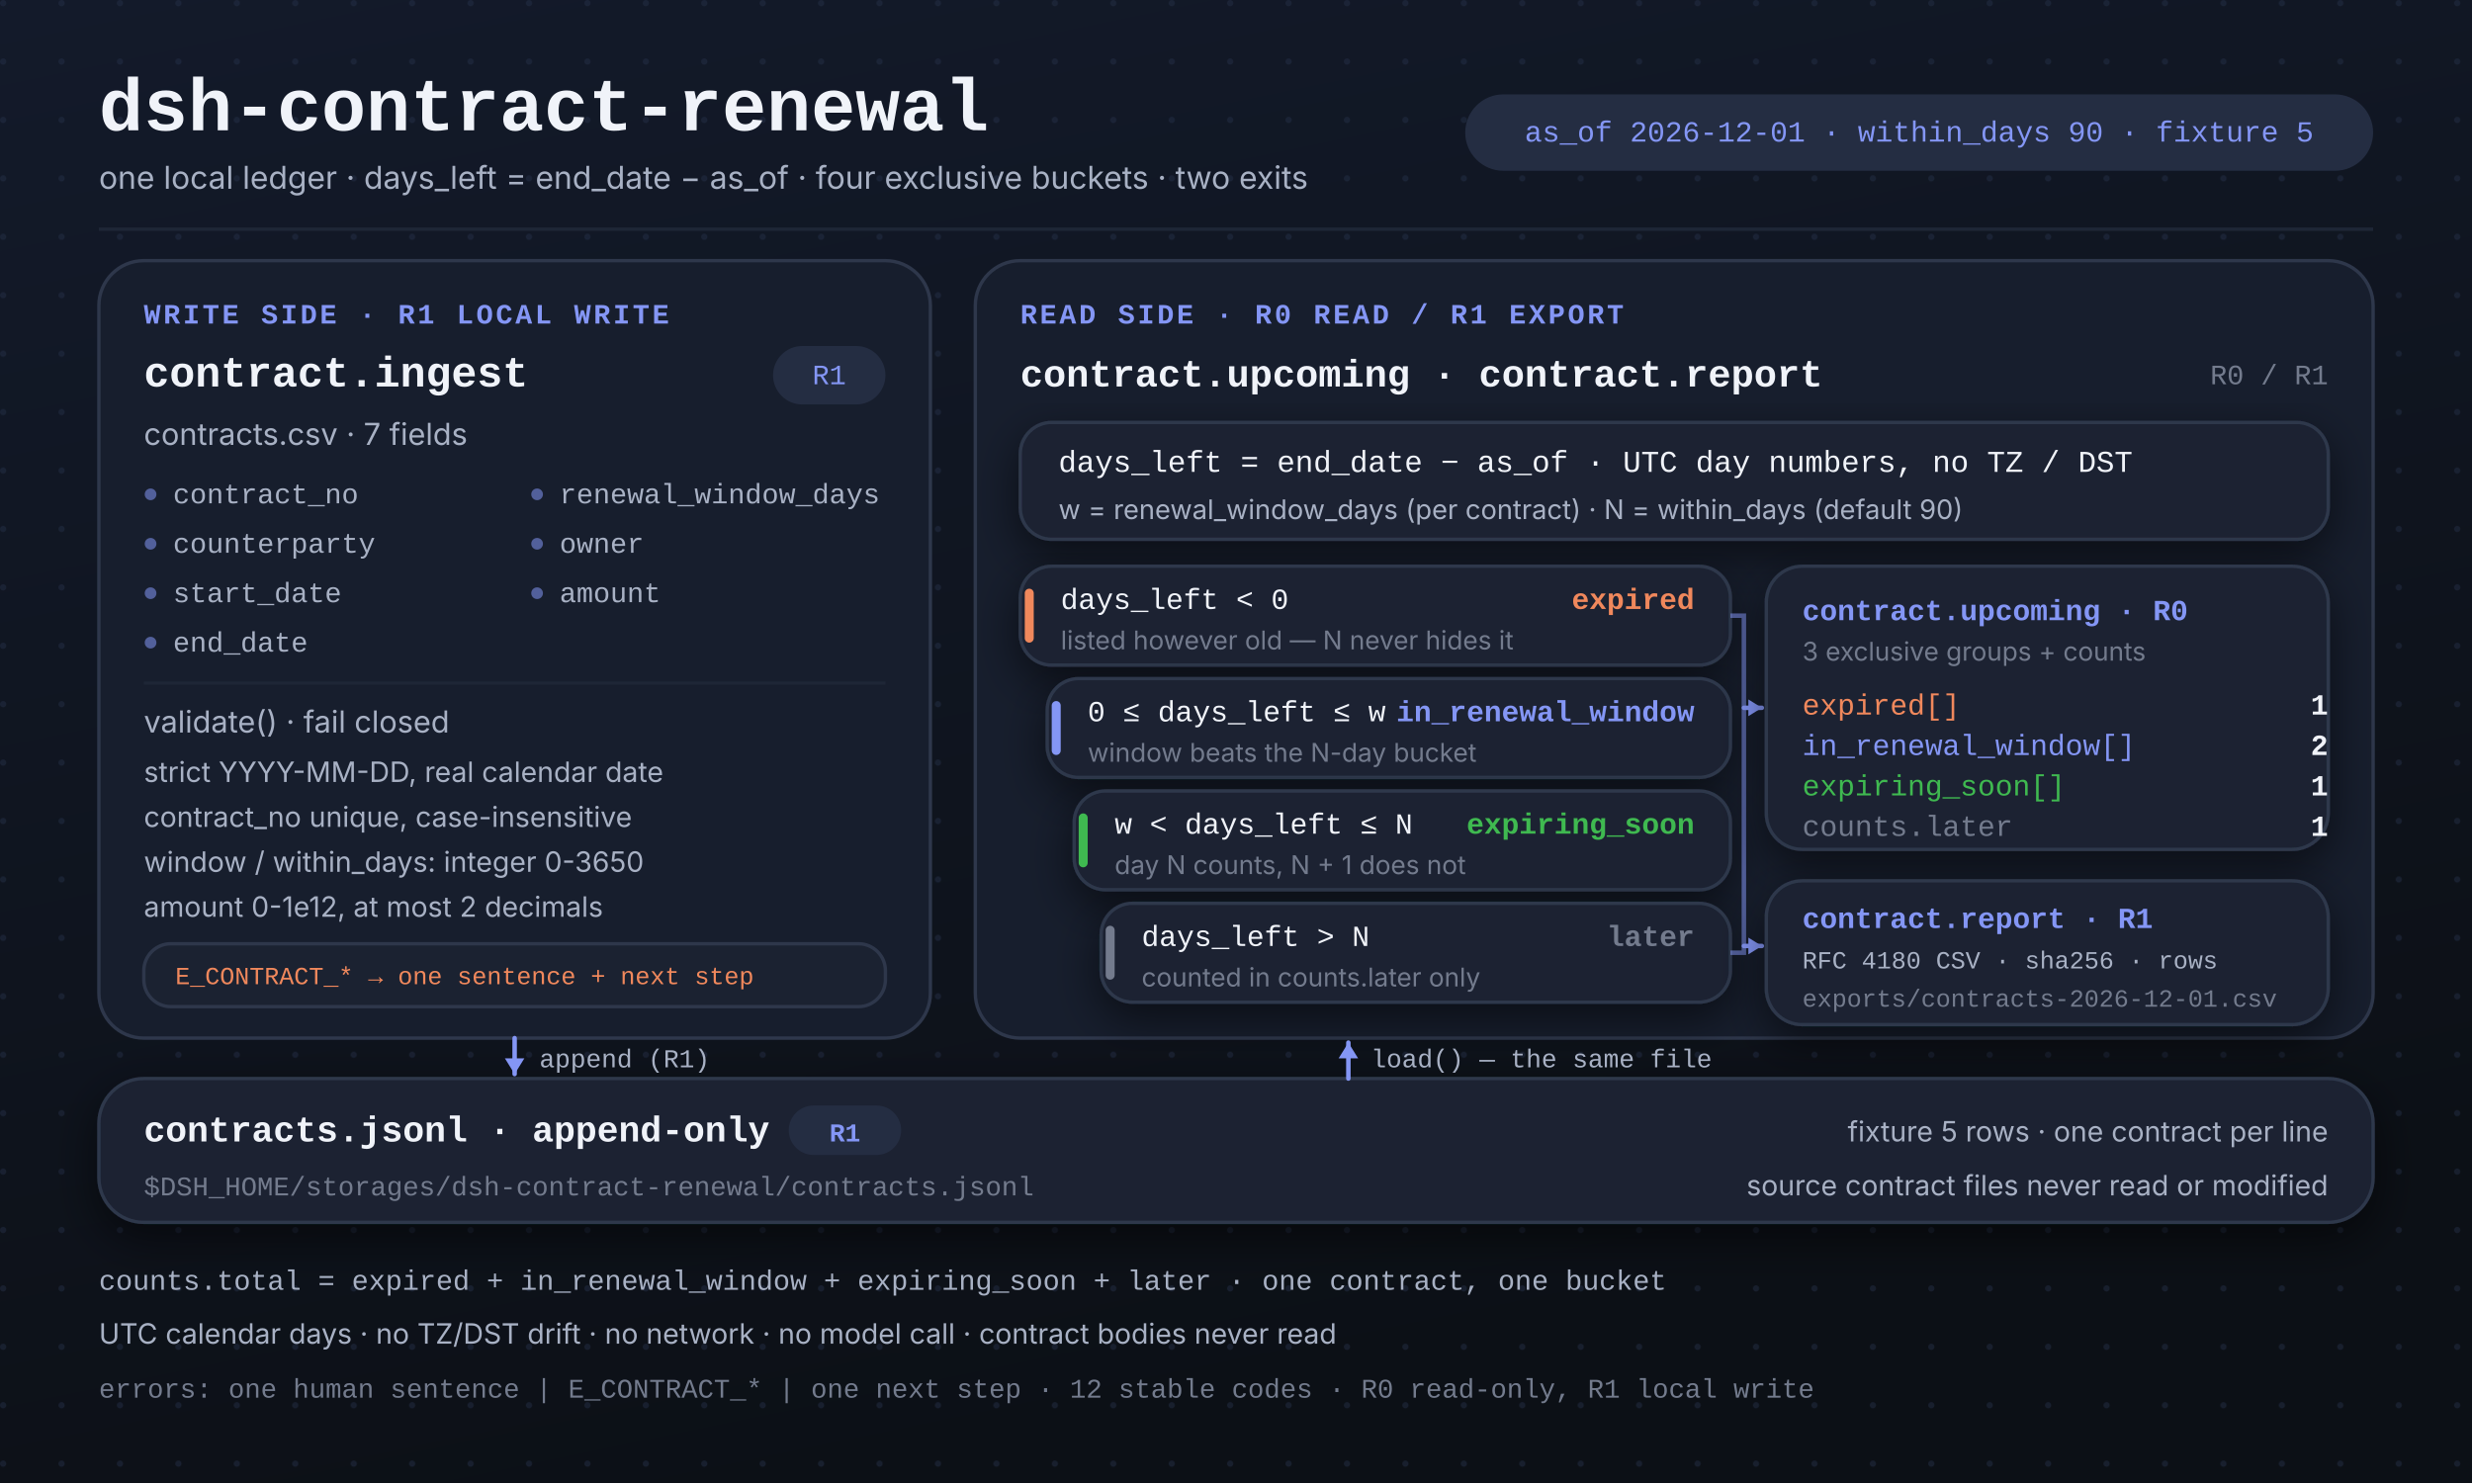
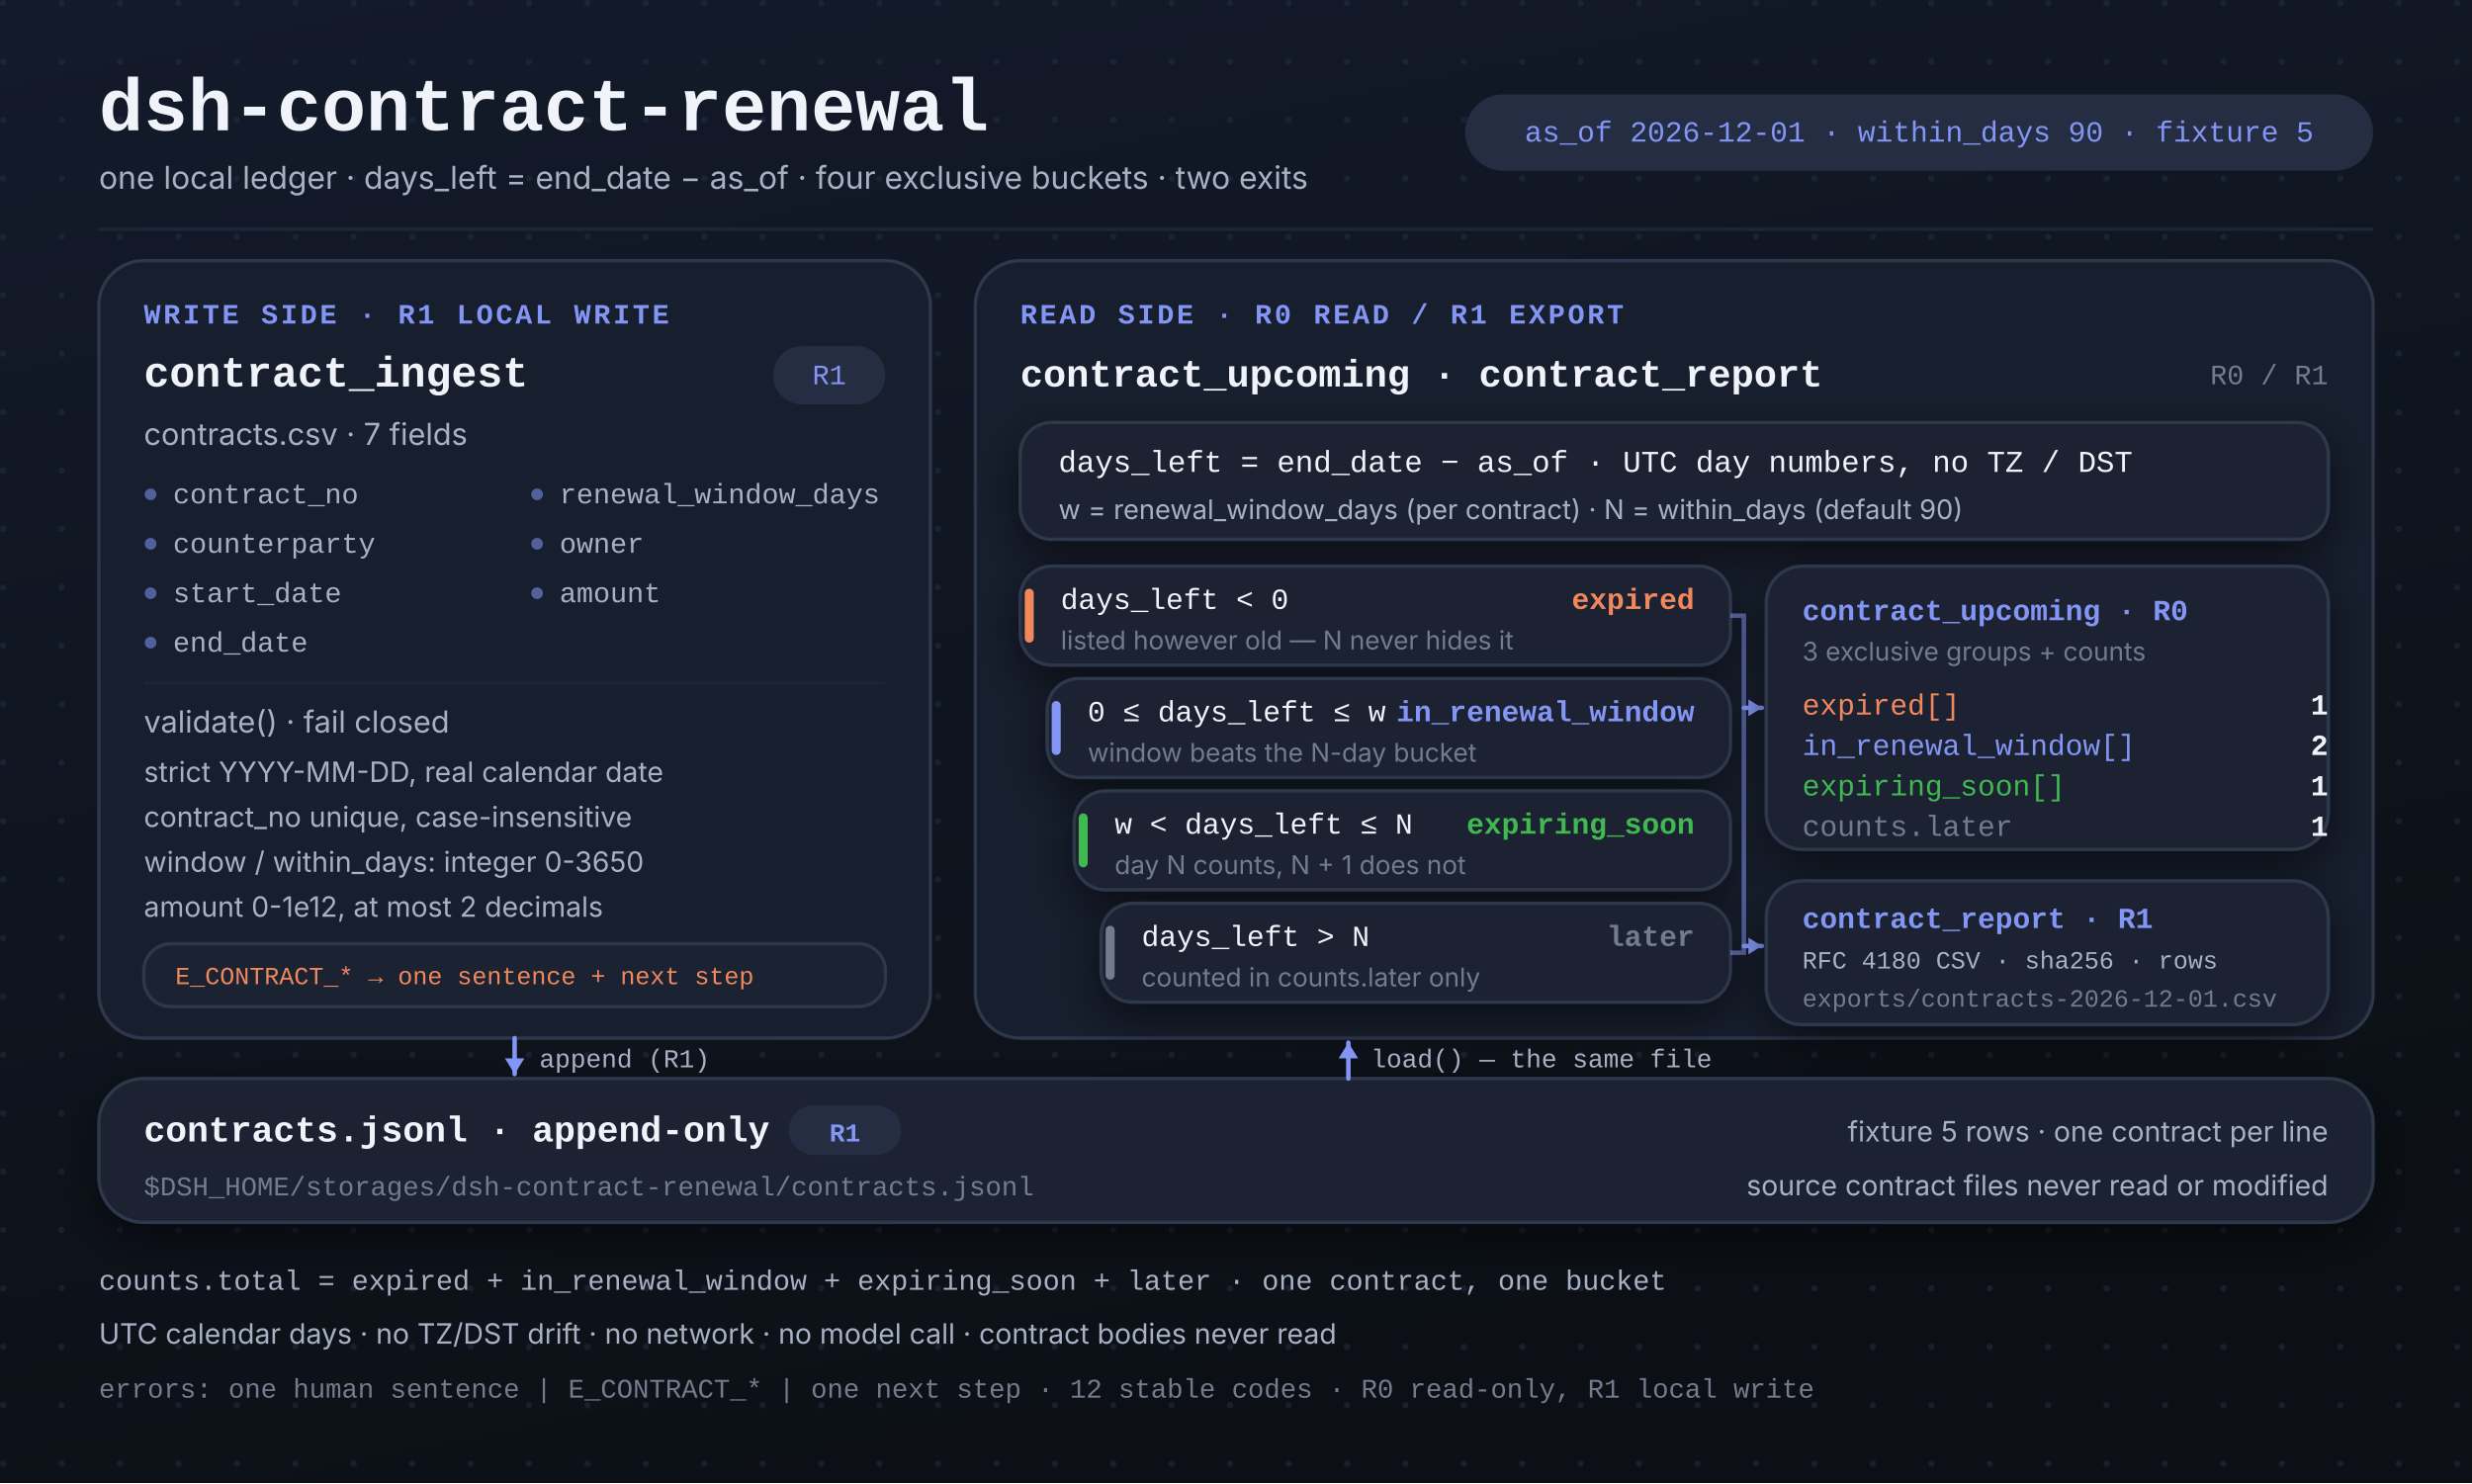
<svg xmlns="http://www.w3.org/2000/svg" width="1100" height="660" viewBox="0 0 1100 660" role="img" aria-labelledby="flowTitle flowDesc">
  <defs>
    <linearGradient id="bg" x1="0" y1="0" x2="0.35" y2="1">
      <stop offset="0" stop-color="#131a2a" />
      <stop offset="1" stop-color="#0c1016" />
    </linearGradient>
    <filter id="soft" x="-30%" y="-30%" width="160%" height="180%">
      <feDropShadow dx="0" dy="7" stdDeviation="10" flood-color="#000000" flood-opacity="0.55" />
    </filter>
    <pattern id="dots" width="26" height="26" patternUnits="userSpaceOnUse">
      <circle cx="1.4" cy="1.4" r="1.4" fill="#26314a" />
    </pattern>
  </defs>
  <rect width="1100" height="660" fill="url(#bg)" />
  <rect width="1100" height="660" fill="url(#dots)" opacity=".45" />
  <text x="44" y="58" fill="#f0f3f9" font-family="ui-monospace, SFMono-Regular, Menlo, Consolas, 'Courier New', monospace" font-size="33" font-weight="700">dsh-contract-renewal</text>
  <text x="44" y="84" fill="#a8b1c4" font-family="ui-sans-serif, system-ui, -apple-system, 'Segoe UI', 'Microsoft YaHei', sans-serif" font-size="14">one local ledger · days_left = end_date − as_of · four exclusive buckets · two exits</text>
  <rect x="652" y="42" width="404" height="34" rx="17" fill="#242d42" />
  <text x="854" y="63" fill="#8496f5" font-family="ui-monospace, SFMono-Regular, Menlo, Consolas, 'Courier New', monospace" font-size="13" text-anchor="middle">as_of 2026-12-01 · within_days 90 · fixture 5</text>
  <line x1="44" y1="102" x2="1056" y2="102" stroke="#1e2636" stroke-width="1.5" />
  <rect x="44" y="116" width="370" height="346" rx="20" fill="#171e2d" stroke="#2e374b" stroke-width="1.5" />
  <text x="64" y="144" fill="#8496f5" font-family="ui-monospace, SFMono-Regular, Menlo, Consolas, 'Courier New', monospace" font-size="12.5" font-weight="700" letter-spacing="1.2">WRITE SIDE · R1 LOCAL WRITE</text>
-   <text x="64" y="172" fill="#f0f3f9" font-family="ui-monospace, SFMono-Regular, Menlo, Consolas, 'Courier New', monospace" font-size="19" font-weight="700">contract.ingest</text>
+   <text x="64" y="172" fill="#f0f3f9" font-family="ui-monospace, SFMono-Regular, Menlo, Consolas, 'Courier New', monospace" font-size="19" font-weight="700">contract_ingest</text>
  <rect x="344" y="154" width="50" height="26" rx="13" fill="#242d42" />
  <text x="369" y="171" fill="#8496f5" font-family="ui-monospace, SFMono-Regular, Menlo, Consolas, 'Courier New', monospace" font-size="12.5" text-anchor="middle">R1</text>
  <text x="64" y="198" fill="#a8b1c4" font-family="ui-sans-serif, system-ui, -apple-system, 'Segoe UI', 'Microsoft YaHei', sans-serif" font-size="13.5">contracts.csv · 7 fields</text>
  <circle cx="67" cy="220" r="2.6" fill="#8496f5" opacity=".55" />
  <text x="77" y="224" fill="#a8b1c4" font-family="ui-monospace, SFMono-Regular, Menlo, Consolas, 'Courier New', monospace" font-size="12.5">contract_no</text>
  <circle cx="67" cy="242" r="2.6" fill="#8496f5" opacity=".55" />
  <text x="77" y="246" fill="#a8b1c4" font-family="ui-monospace, SFMono-Regular, Menlo, Consolas, 'Courier New', monospace" font-size="12.5">counterparty</text>
  <circle cx="67" cy="264" r="2.6" fill="#8496f5" opacity=".55" />
  <text x="77" y="268" fill="#a8b1c4" font-family="ui-monospace, SFMono-Regular, Menlo, Consolas, 'Courier New', monospace" font-size="12.5">start_date</text>
  <circle cx="67" cy="286" r="2.6" fill="#8496f5" opacity=".55" />
  <text x="77" y="290" fill="#a8b1c4" font-family="ui-monospace, SFMono-Regular, Menlo, Consolas, 'Courier New', monospace" font-size="12.5">end_date</text>
  <circle cx="239" cy="220" r="2.6" fill="#8496f5" opacity=".55" />
  <text x="249" y="224" fill="#a8b1c4" font-family="ui-monospace, SFMono-Regular, Menlo, Consolas, 'Courier New', monospace" font-size="12.5">renewal_window_days</text>
  <circle cx="239" cy="242" r="2.6" fill="#8496f5" opacity=".55" />
  <text x="249" y="246" fill="#a8b1c4" font-family="ui-monospace, SFMono-Regular, Menlo, Consolas, 'Courier New', monospace" font-size="12.5">owner</text>
  <circle cx="239" cy="264" r="2.6" fill="#8496f5" opacity=".55" />
  <text x="249" y="268" fill="#a8b1c4" font-family="ui-monospace, SFMono-Regular, Menlo, Consolas, 'Courier New', monospace" font-size="12.5">amount</text>
  <line x1="64" y1="304" x2="394" y2="304" stroke="#1e2636" stroke-width="1.4" />
  <text x="64" y="326" fill="#a8b1c4" font-family="ui-sans-serif, system-ui, -apple-system, 'Segoe UI', 'Microsoft YaHei', sans-serif" font-size="13.5">validate() · fail closed</text>
  <text x="64" y="348" fill="#a8b1c4" font-family="ui-sans-serif, system-ui, -apple-system, 'Segoe UI', 'Microsoft YaHei', sans-serif" font-size="12.5">strict YYYY-MM-DD, real calendar date</text>
  <text x="64" y="368" fill="#a8b1c4" font-family="ui-sans-serif, system-ui, -apple-system, 'Segoe UI', 'Microsoft YaHei', sans-serif" font-size="12.5">contract_no unique, case-insensitive</text>
  <text x="64" y="388" fill="#a8b1c4" font-family="ui-sans-serif, system-ui, -apple-system, 'Segoe UI', 'Microsoft YaHei', sans-serif" font-size="12.5">window / within_days: integer 0-3650</text>
  <text x="64" y="408" fill="#a8b1c4" font-family="ui-sans-serif, system-ui, -apple-system, 'Segoe UI', 'Microsoft YaHei', sans-serif" font-size="12.5">amount 0-1e12, at most 2 decimals</text>
  <rect x="64" y="420" width="330" height="28" rx="12" fill="#1b2231" stroke="#2e374b" stroke-width="1.5" />
  <text x="78" y="438" fill="#f0885c" font-family="ui-monospace, SFMono-Regular, Menlo, Consolas, 'Courier New', monospace" font-size="11">E_CONTRACT_* → one sentence + next step</text>
  <rect x="434" y="116" width="622" height="346" rx="20" fill="#171e2d" stroke="#2e374b" stroke-width="1.5" />
  <text x="454" y="144" fill="#8496f5" font-family="ui-monospace, SFMono-Regular, Menlo, Consolas, 'Courier New', monospace" font-size="12.5" font-weight="700" letter-spacing="1.2">READ SIDE · R0 READ / R1 EXPORT</text>
-   <text x="454" y="172" fill="#f0f3f9" font-family="ui-monospace, SFMono-Regular, Menlo, Consolas, 'Courier New', monospace" font-size="17" font-weight="700">contract.upcoming · contract.report</text>
+   <text x="454" y="172" fill="#f0f3f9" font-family="ui-monospace, SFMono-Regular, Menlo, Consolas, 'Courier New', monospace" font-size="17" font-weight="700">contract_upcoming · contract_report</text>
  <text x="1036" y="171" fill="#737b8d" font-family="ui-monospace, SFMono-Regular, Menlo, Consolas, 'Courier New', monospace" font-size="12.5" text-anchor="end">R0 / R1</text>
  <g filter="url(#soft)">
    <rect x="454" y="188" width="582" height="52" rx="14" fill="#1b2231" stroke="#2e374b" stroke-width="1.5" />
  </g>
  <text x="471" y="210" fill="#f0f3f9" font-family="ui-monospace, SFMono-Regular, Menlo, Consolas, 'Courier New', monospace" font-size="13.5">days_left = end_date − as_of  ·  UTC day numbers, no TZ / DST</text>
  <text x="471" y="231" fill="#a8b1c4" font-family="ui-sans-serif, system-ui, -apple-system, 'Segoe UI', 'Microsoft YaHei', sans-serif" font-size="12">w = renewal_window_days (per contract)  ·  N = within_days (default 90)</text>
  <g filter="url(#soft)">
    <rect x="454" y="252" width="316" height="44" rx="14" fill="#1b2231" stroke="#2e374b" stroke-width="1.5" />
  </g>
  <rect x="456" y="262" width="4" height="24" rx="2" fill="#f0885c" />
  <text x="472" y="271" fill="#f0f3f9" font-family="ui-monospace, SFMono-Regular, Menlo, Consolas, 'Courier New', monospace" font-size="13">days_left &lt; 0</text>
  <text x="754" y="271" fill="#f0885c" font-family="ui-monospace, SFMono-Regular, Menlo, Consolas, 'Courier New', monospace" font-size="13" text-anchor="end" font-weight="700">expired</text>
  <text x="472" y="289" fill="#737b8d" font-family="ui-sans-serif, system-ui, -apple-system, 'Segoe UI', 'Microsoft YaHei', sans-serif" font-size="11.5">listed however old — N never hides it</text>
  <g filter="url(#soft)">
    <rect x="466" y="302" width="304" height="44" rx="14" fill="#1b2231" stroke="#2e374b" stroke-width="1.5" />
  </g>
  <rect x="468" y="312" width="4" height="24" rx="2" fill="#8496f5" />
  <text x="484" y="321" fill="#f0f3f9" font-family="ui-monospace, SFMono-Regular, Menlo, Consolas, 'Courier New', monospace" font-size="13">0 ≤ days_left ≤ w</text>
  <text x="754" y="321" fill="#8496f5" font-family="ui-monospace, SFMono-Regular, Menlo, Consolas, 'Courier New', monospace" font-size="13" text-anchor="end" font-weight="700">in_renewal_window</text>
  <text x="484" y="339" fill="#737b8d" font-family="ui-sans-serif, system-ui, -apple-system, 'Segoe UI', 'Microsoft YaHei', sans-serif" font-size="11.5">window beats the N-day bucket</text>
  <g filter="url(#soft)">
    <rect x="478" y="352" width="292" height="44" rx="14" fill="#1b2231" stroke="#2e374b" stroke-width="1.5" />
  </g>
  <rect x="480" y="362" width="4" height="24" rx="2" fill="#3fb950" />
  <text x="496" y="371" fill="#f0f3f9" font-family="ui-monospace, SFMono-Regular, Menlo, Consolas, 'Courier New', monospace" font-size="13">w &lt; days_left ≤ N</text>
  <text x="754" y="371" fill="#3fb950" font-family="ui-monospace, SFMono-Regular, Menlo, Consolas, 'Courier New', monospace" font-size="13" text-anchor="end" font-weight="700">expiring_soon</text>
  <text x="496" y="389" fill="#737b8d" font-family="ui-sans-serif, system-ui, -apple-system, 'Segoe UI', 'Microsoft YaHei', sans-serif" font-size="11.5">day N counts, N + 1 does not</text>
  <g filter="url(#soft)">
    <rect x="490" y="402" width="280" height="44" rx="14" fill="#1b2231" stroke="#2e374b" stroke-width="1.5" />
  </g>
  <rect x="492" y="412" width="4" height="24" rx="2" fill="#737b8d" />
  <text x="508" y="421" fill="#f0f3f9" font-family="ui-monospace, SFMono-Regular, Menlo, Consolas, 'Courier New', monospace" font-size="13">days_left &gt; N</text>
  <text x="754" y="421" fill="#737b8d" font-family="ui-monospace, SFMono-Regular, Menlo, Consolas, 'Courier New', monospace" font-size="13" text-anchor="end" font-weight="700">later</text>
  <text x="508" y="439" fill="#737b8d" font-family="ui-sans-serif, system-ui, -apple-system, 'Segoe UI', 'Microsoft YaHei', sans-serif" font-size="11.5">counted in counts.later only</text>
  <path d="M770 274 L776 274 L776 424 L770 424" fill="none" stroke="#8496f5" stroke-width="2" opacity=".55" />
  <path d="M776 315 L784 315" fill="none" stroke="#8496f5" stroke-width="2" stroke-linecap="round" />
  <path d="M778 311.28L778 318.72L784 315 Z" fill="#8496f5" />
  <path d="M776 421 L784 421" fill="none" stroke="#8496f5" stroke-width="2" stroke-linecap="round" />
  <path d="M778 417.28L778 424.72L784 421 Z" fill="#8496f5" />
  <g filter="url(#soft)">
    <rect x="786" y="252" width="250" height="126" rx="16" fill="#1b2231" stroke="#2e374b" stroke-width="1.5" />
  </g>
-   <text x="802" y="276" fill="#8496f5" font-family="ui-monospace, SFMono-Regular, Menlo, Consolas, 'Courier New', monospace" font-size="13" font-weight="700">contract.upcoming · R0</text>
+   <text x="802" y="276" fill="#8496f5" font-family="ui-monospace, SFMono-Regular, Menlo, Consolas, 'Courier New', monospace" font-size="13" font-weight="700">contract_upcoming · R0</text>
  <text x="802" y="294" fill="#737b8d" font-family="ui-sans-serif, system-ui, -apple-system, 'Segoe UI', 'Microsoft YaHei', sans-serif" font-size="11.5">3 exclusive groups + counts</text>
  <text x="802" y="318" fill="#f0885c" font-family="ui-monospace, SFMono-Regular, Menlo, Consolas, 'Courier New', monospace" font-size="13">expired[]</text>
  <text x="1036" y="318" fill="#f0f3f9" font-family="ui-monospace, SFMono-Regular, Menlo, Consolas, 'Courier New', monospace" font-size="13" text-anchor="end" font-weight="700">1</text>
  <text x="802" y="336" fill="#8496f5" font-family="ui-monospace, SFMono-Regular, Menlo, Consolas, 'Courier New', monospace" font-size="13">in_renewal_window[]</text>
  <text x="1036" y="336" fill="#f0f3f9" font-family="ui-monospace, SFMono-Regular, Menlo, Consolas, 'Courier New', monospace" font-size="13" text-anchor="end" font-weight="700">2</text>
  <text x="802" y="354" fill="#3fb950" font-family="ui-monospace, SFMono-Regular, Menlo, Consolas, 'Courier New', monospace" font-size="13">expiring_soon[]</text>
  <text x="1036" y="354" fill="#f0f3f9" font-family="ui-monospace, SFMono-Regular, Menlo, Consolas, 'Courier New', monospace" font-size="13" text-anchor="end" font-weight="700">1</text>
  <text x="802" y="372" fill="#737b8d" font-family="ui-monospace, SFMono-Regular, Menlo, Consolas, 'Courier New', monospace" font-size="13">counts.later</text>
  <text x="1036" y="372" fill="#f0f3f9" font-family="ui-monospace, SFMono-Regular, Menlo, Consolas, 'Courier New', monospace" font-size="13" text-anchor="end" font-weight="700">1</text>
  <g filter="url(#soft)">
    <rect x="786" y="392" width="250" height="64" rx="16" fill="#1b2231" stroke="#2e374b" stroke-width="1.5" />
  </g>
-   <text x="802" y="413" fill="#8496f5" font-family="ui-monospace, SFMono-Regular, Menlo, Consolas, 'Courier New', monospace" font-size="13" font-weight="700">contract.report · R1</text>
+   <text x="802" y="413" fill="#8496f5" font-family="ui-monospace, SFMono-Regular, Menlo, Consolas, 'Courier New', monospace" font-size="13" font-weight="700">contract_report · R1</text>
  <text x="802" y="431" fill="#a8b1c4" font-family="ui-monospace, SFMono-Regular, Menlo, Consolas, 'Courier New', monospace" font-size="11">RFC 4180 CSV · sha256 · rows</text>
  <text x="802" y="448" fill="#737b8d" font-family="ui-monospace, SFMono-Regular, Menlo, Consolas, 'Courier New', monospace" font-size="11">exports/contracts-2026-12-01.csv</text>
  <g filter="url(#soft)">
    <rect x="44" y="480" width="1012" height="64" rx="20" fill="#1b2231" stroke="#2e374b" stroke-width="1.5" />
  </g>
  <text x="64" y="508" fill="#f0f3f9" font-family="ui-monospace, SFMono-Regular, Menlo, Consolas, 'Courier New', monospace" font-size="16" font-weight="700">contracts.jsonl · append-only</text>
  <text x="64" y="532" fill="#737b8d" font-family="ui-monospace, SFMono-Regular, Menlo, Consolas, 'Courier New', monospace" font-size="12">$DSH_HOME/storages/dsh-contract-renewal/contracts.jsonl</text>
  <text x="1036" y="508" fill="#a8b1c4" font-family="ui-sans-serif, system-ui, -apple-system, 'Segoe UI', 'Microsoft YaHei', sans-serif" font-size="12.5" text-anchor="end">fixture 5 rows · one contract per line</text>
  <text x="1036" y="532" fill="#a8b1c4" font-family="ui-sans-serif, system-ui, -apple-system, 'Segoe UI', 'Microsoft YaHei', sans-serif" font-size="12.5" text-anchor="end">source contract files never read or modified</text>
  <rect x="351" y="492" width="50" height="22" rx="11" fill="#242d42" />
  <text x="376" y="508" fill="#8496f5" font-family="ui-monospace, SFMono-Regular, Menlo, Consolas, 'Courier New', monospace" font-size="11.5" text-anchor="middle" font-weight="700">R1</text>
  <path d="M229 462 L229 478" fill="none" stroke="#8496f5" stroke-width="2" stroke-linecap="round" />
  <path d="M224.66 471L233.34 471L229 478 Z" fill="#8496f5" />
  <text x="240" y="475" fill="#a8b1c4" font-family="ui-monospace, SFMono-Regular, Menlo, Consolas, 'Courier New', monospace" font-size="11.5">append (R1)</text>
  <path d="M600 480 L600 464" fill="none" stroke="#8496f5" stroke-width="2" stroke-linecap="round" />
  <path d="M595.66 471L604.34 471L600 464 Z" fill="#8496f5" />
  <text x="610" y="475" fill="#a8b1c4" font-family="ui-monospace, SFMono-Regular, Menlo, Consolas, 'Courier New', monospace" font-size="11.5">load() — the same file</text>
  <text x="44" y="574" fill="#a8b1c4" font-family="ui-monospace, SFMono-Regular, Menlo, Consolas, 'Courier New', monospace" font-size="12.5">counts.total = expired + in_renewal_window + expiring_soon + later · one contract, one bucket</text>
  <text x="44" y="598" fill="#a8b1c4" font-family="ui-sans-serif, system-ui, -apple-system, 'Segoe UI', 'Microsoft YaHei', sans-serif" font-size="12.5">UTC calendar days · no TZ/DST drift · no network · no model call · contract bodies never read</text>
  <text x="44" y="622" fill="#737b8d" font-family="ui-monospace, SFMono-Regular, Menlo, Consolas, 'Courier New', monospace" font-size="12">errors: one human sentence | E_CONTRACT_* | one next step · 12 stable codes · R0 read-only, R1 local write</text>
</svg>
